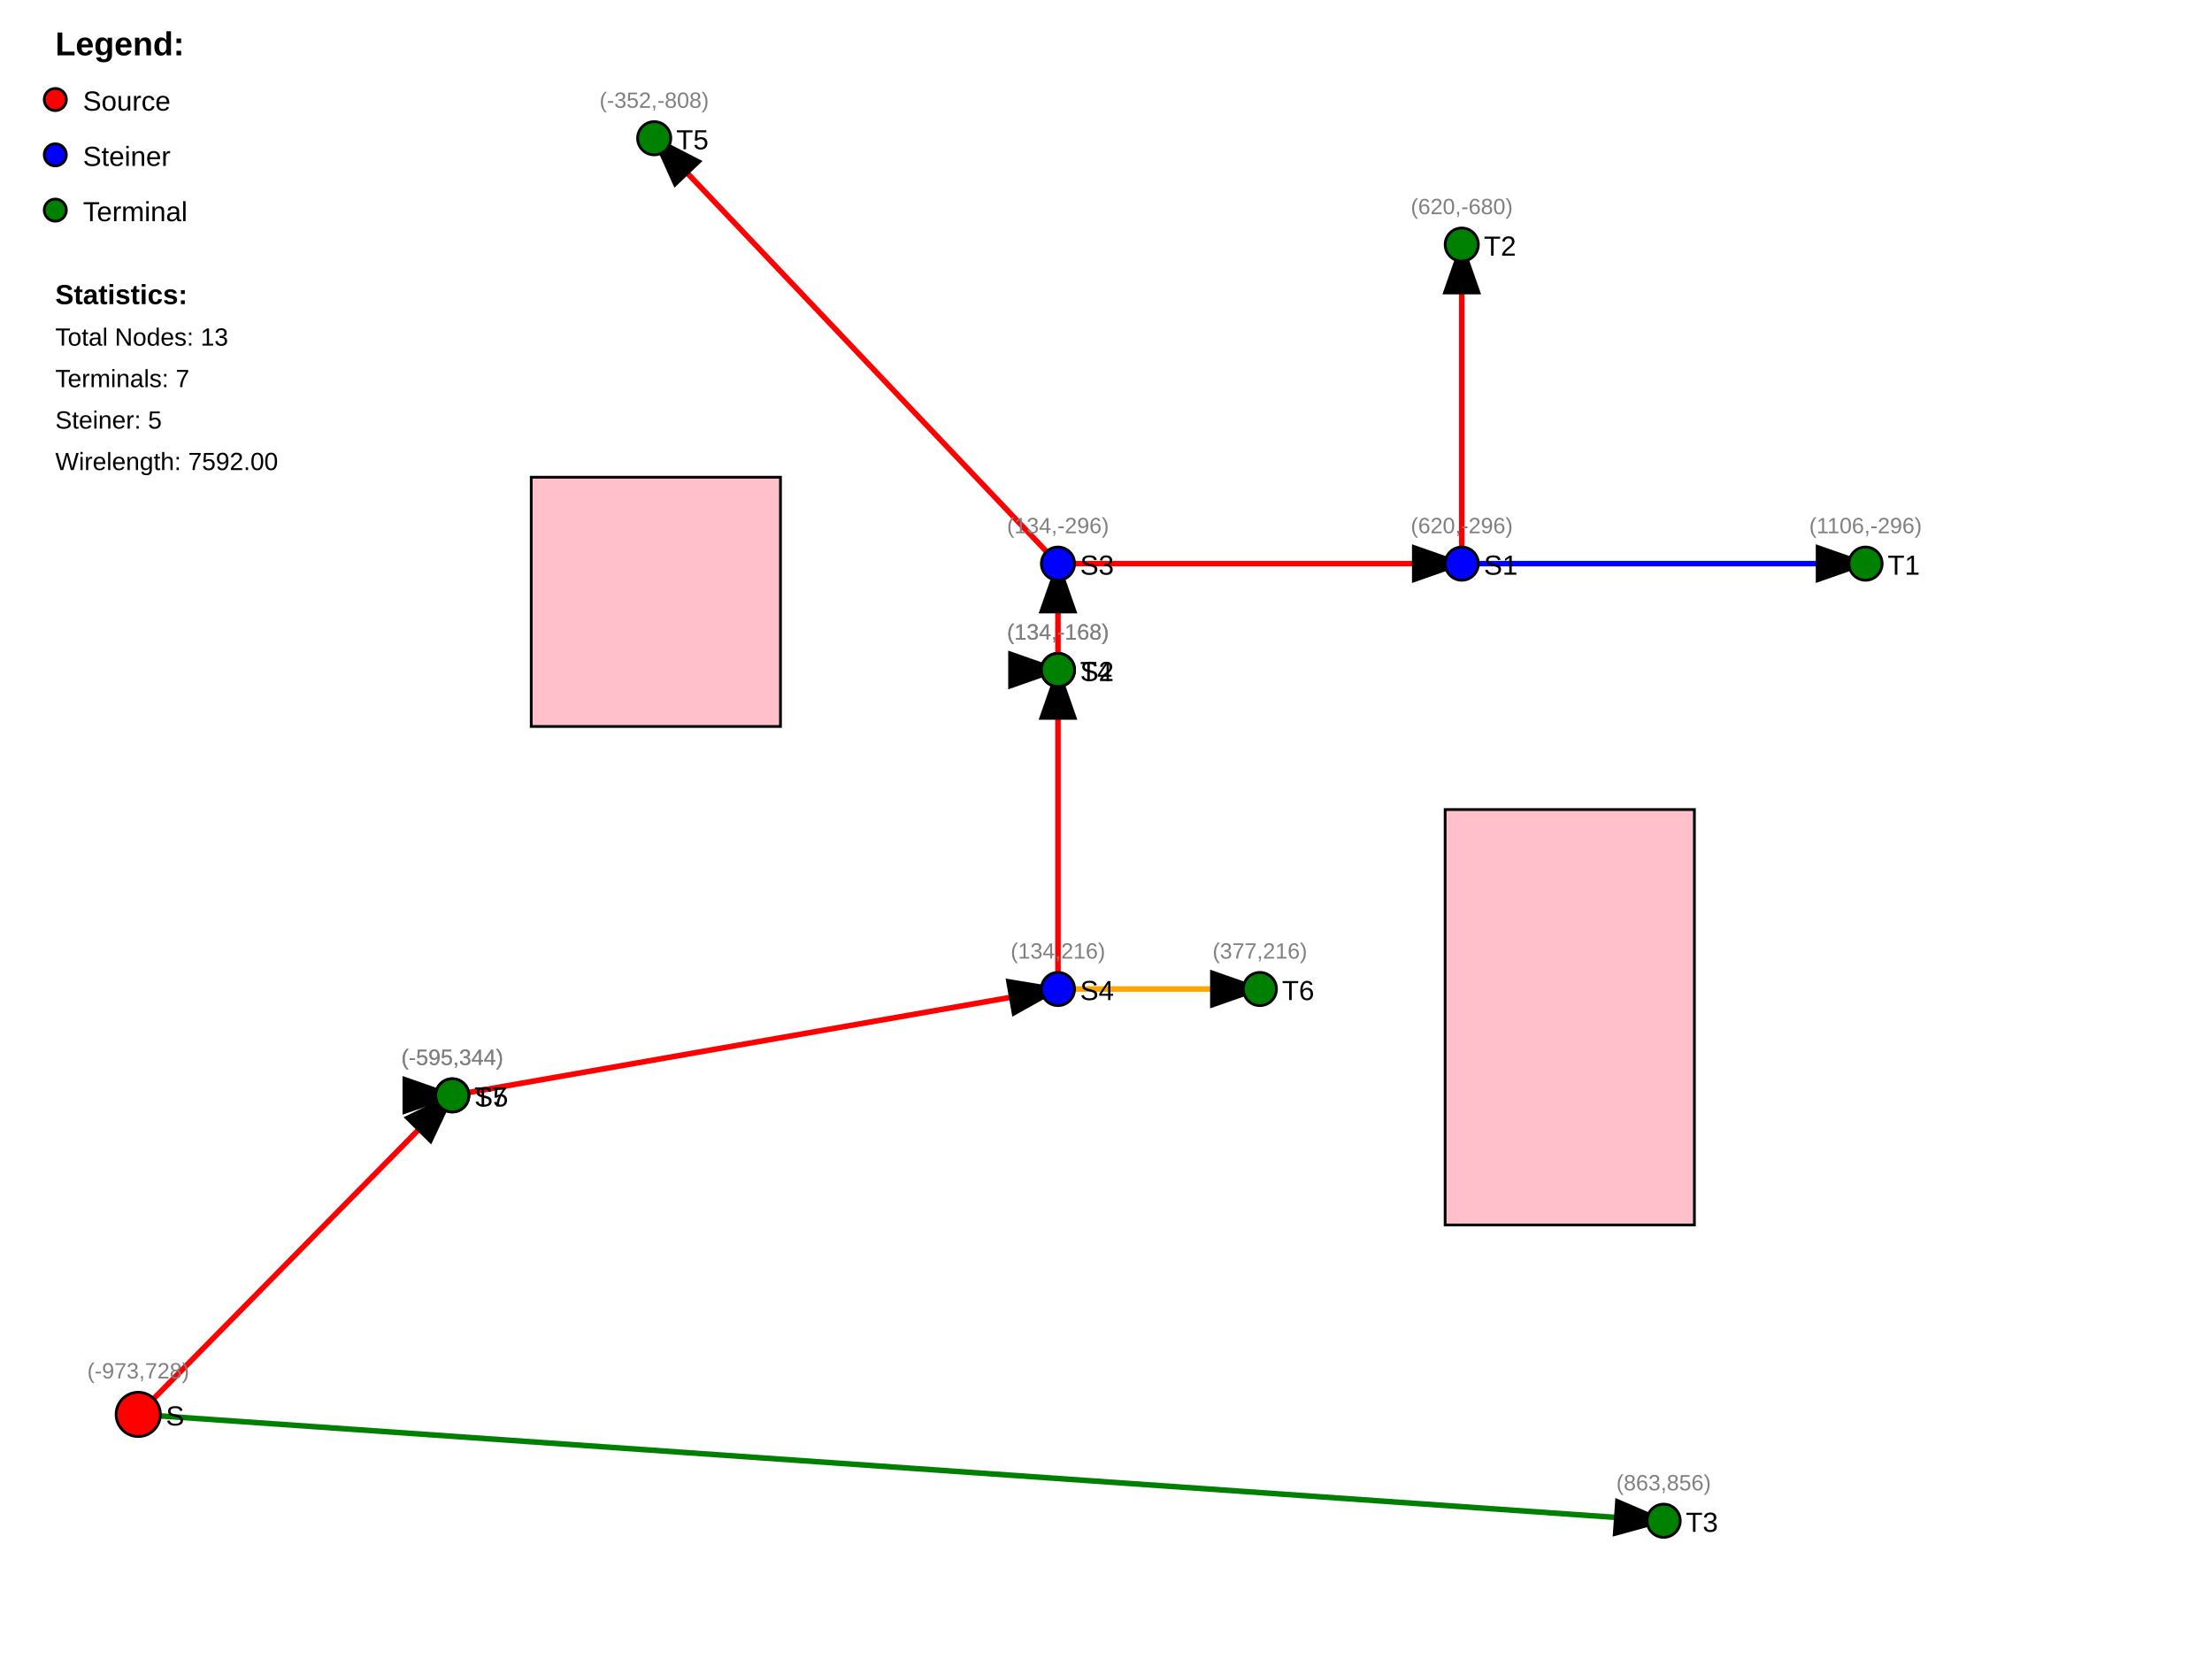
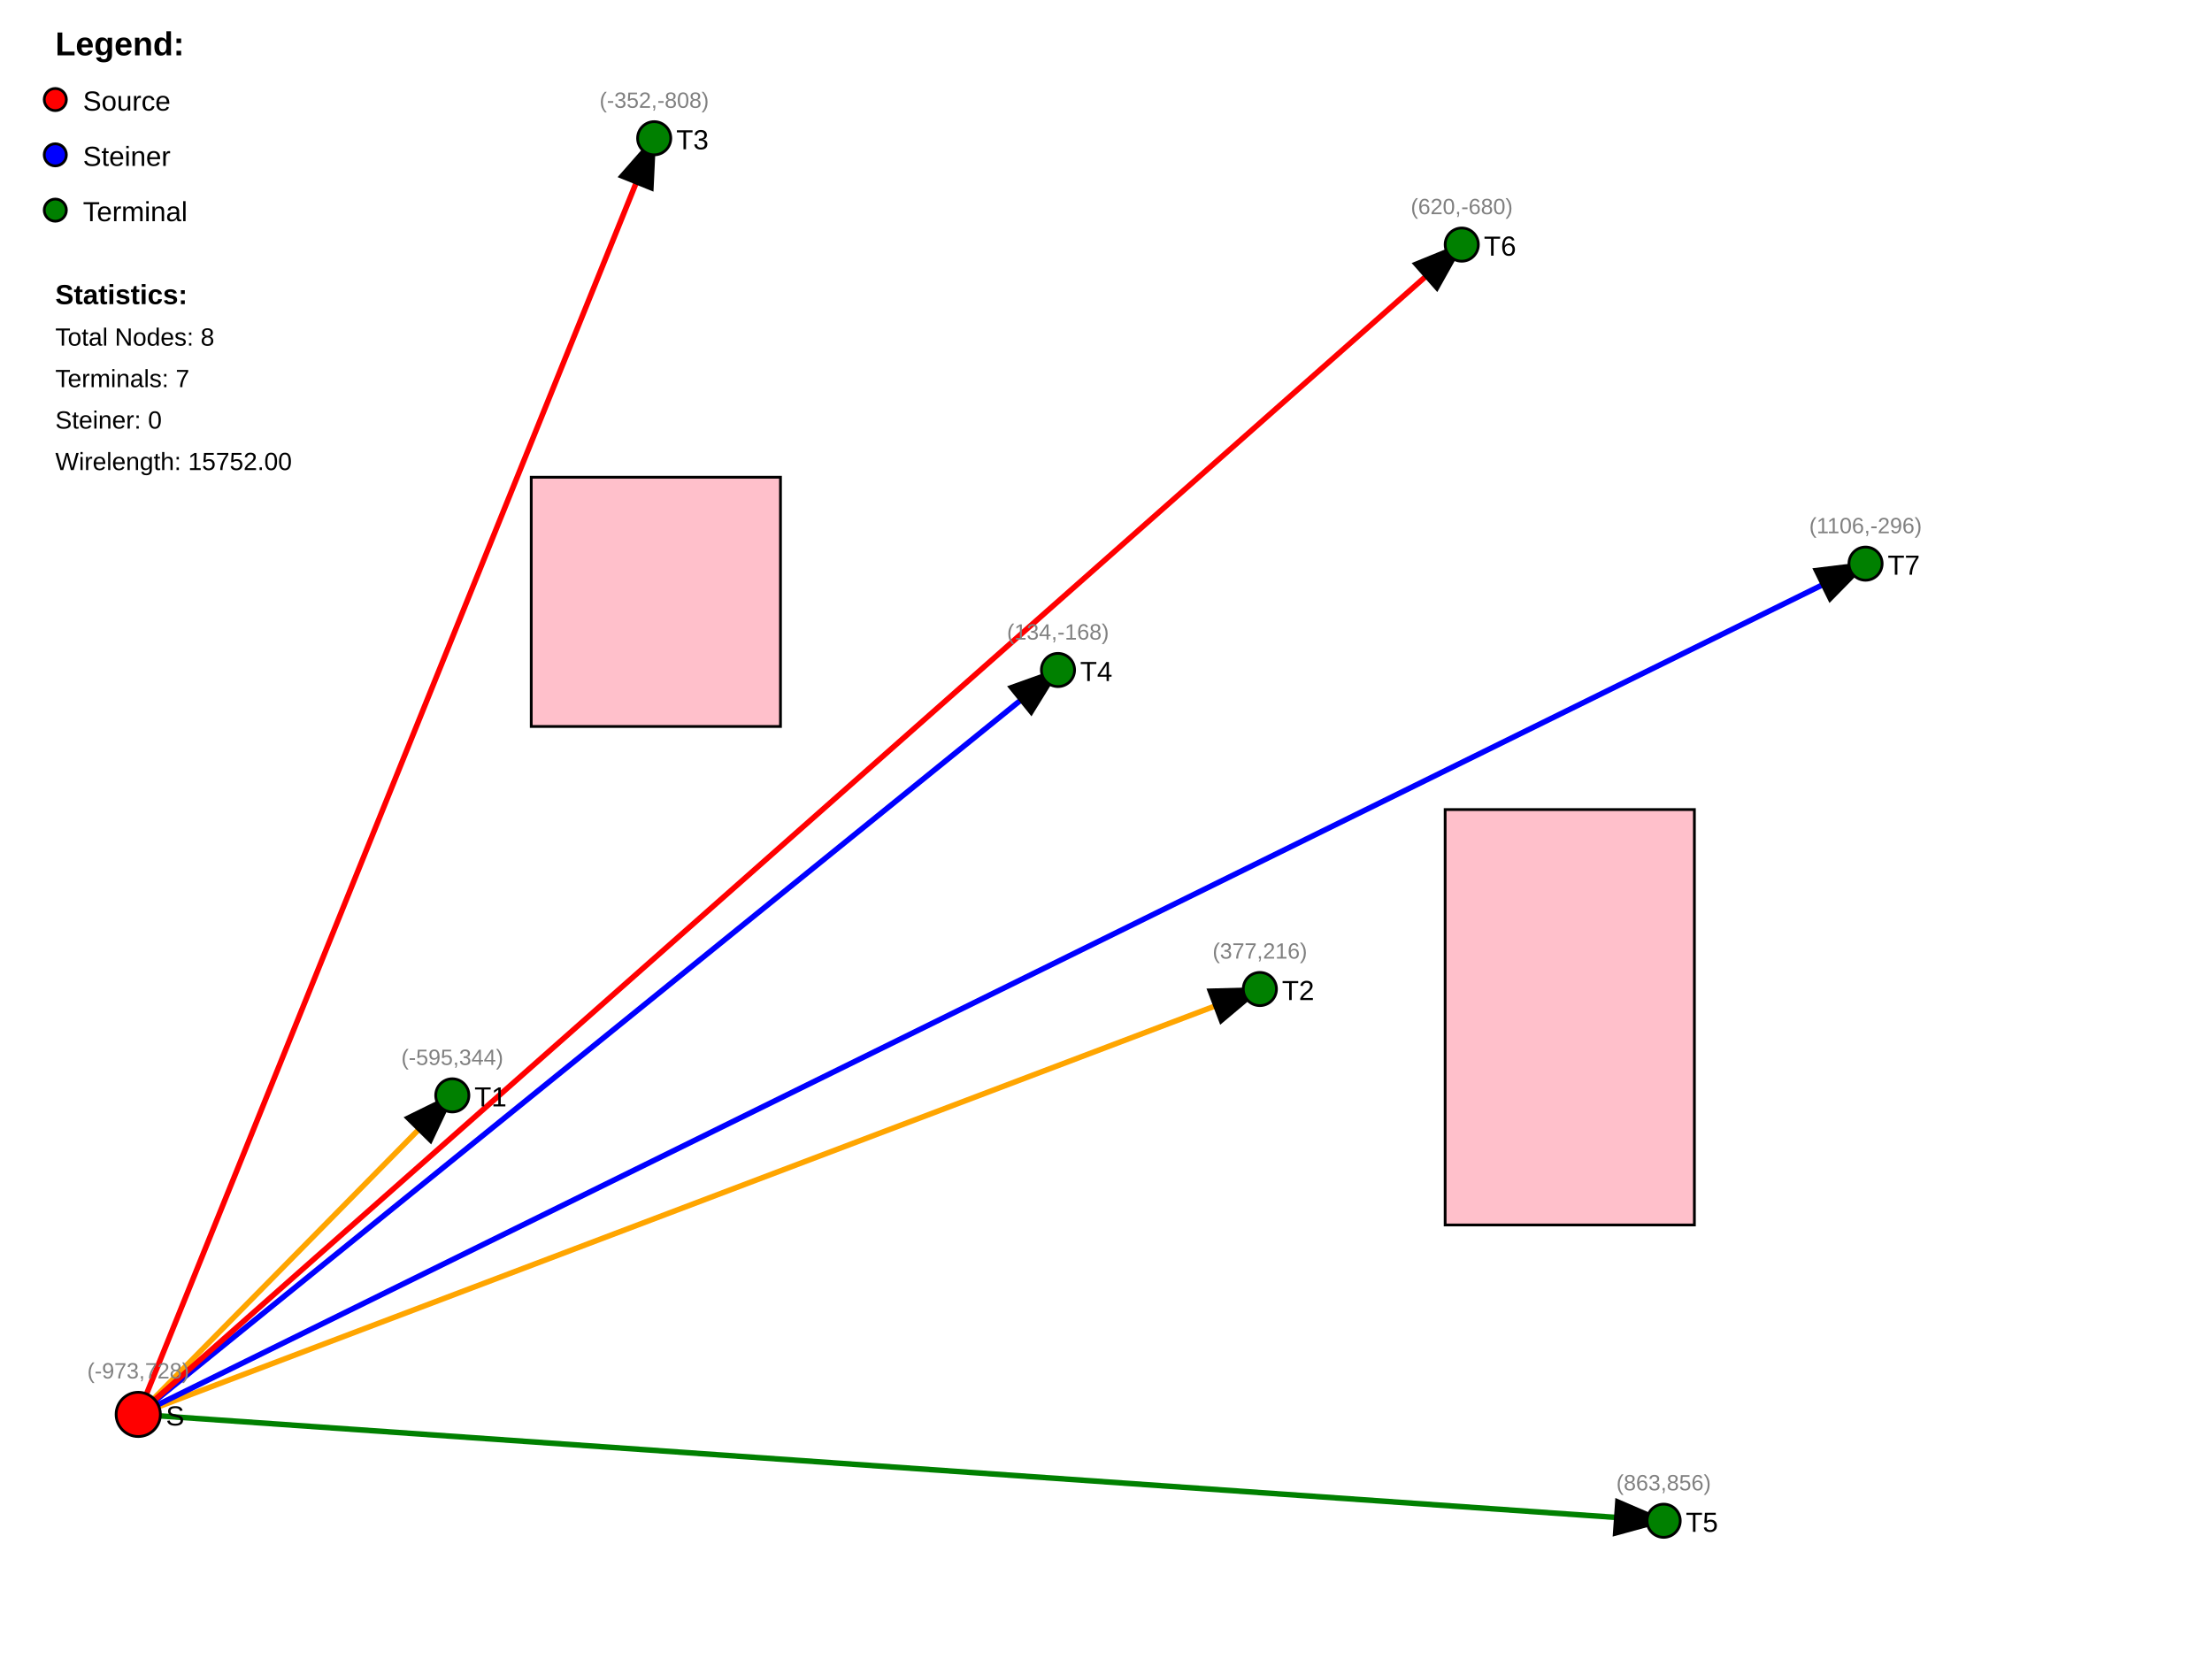
<svg xmlns="http://www.w3.org/2000/svg" width="800" height="600">
  <rect width="100%" height="100%" fill="white" />
  <defs>
    <marker id="arrowhead" markerWidth="10" markerHeight="7" refX="9" refY="3.5" orient="auto">
      <polygon points="0 0, 10 3.5, 0 7" fill="black" />
    </marker>
  </defs>
+   <line x1="50.0" y1="511.538" x2="163.582" y2="396.154" stroke="orange" stroke-width="2" marker-end="url(#arrowhead)" />
+   <line x1="50.0" y1="511.538" x2="455.649" y2="357.692" stroke="orange" stroke-width="2" marker-end="url(#arrowhead)" />
+   <line x1="50.0" y1="511.538" x2="236.599" y2="50.0" stroke="red" stroke-width="2" marker-end="url(#arrowhead)" />
+   <line x1="50.0" y1="511.538" x2="382.632" y2="242.308" stroke="blue" stroke-width="2" marker-end="url(#arrowhead)" />
  <line x1="50.0" y1="511.538" x2="601.683" y2="550.0" stroke="green" stroke-width="2" marker-end="url(#arrowhead)" />
-   <line x1="50.0" y1="511.538" x2="163.582" y2="396.154" stroke="red" stroke-width="2" marker-end="url(#arrowhead)" />
-   <line x1="163.582" y1="396.154" x2="382.632" y2="357.692" stroke="red" stroke-width="2" marker-end="url(#arrowhead)" />
-   <line x1="163.582" y1="396.154" x2="163.582" y2="396.154" stroke="orange" stroke-width="2" marker-end="url(#arrowhead)" />
-   <line x1="382.632" y1="357.692" x2="382.632" y2="242.308" stroke="red" stroke-width="2" marker-end="url(#arrowhead)" />
-   <line x1="382.632" y1="357.692" x2="455.649" y2="357.692" stroke="orange" stroke-width="2" marker-end="url(#arrowhead)" />
-   <line x1="382.632" y1="242.308" x2="382.632" y2="242.308" stroke="blue" stroke-width="2" marker-end="url(#arrowhead)" />
-   <line x1="382.632" y1="242.308" x2="382.632" y2="203.846" stroke="red" stroke-width="2" marker-end="url(#arrowhead)" />
-   <line x1="382.632" y1="203.846" x2="528.666" y2="203.846" stroke="red" stroke-width="2" marker-end="url(#arrowhead)" />
-   <line x1="382.632" y1="203.846" x2="236.599" y2="50.0" stroke="red" stroke-width="2" marker-end="url(#arrowhead)" />
-   <line x1="528.666" y1="203.846" x2="674.7" y2="203.846" stroke="blue" stroke-width="2" marker-end="url(#arrowhead)" />
-   <line x1="528.666" y1="203.846" x2="528.666" y2="88.462" stroke="red" stroke-width="2" marker-end="url(#arrowhead)" />
+   <line x1="50.0" y1="511.538" x2="528.666" y2="88.462" stroke="red" stroke-width="2" marker-end="url(#arrowhead)" />
+   <line x1="50.0" y1="511.538" x2="674.7" y2="203.846" stroke="blue" stroke-width="2" marker-end="url(#arrowhead)" />
  <circle cx="50.0" cy="511.538" r="8" fill="red" stroke="black" stroke-width="1" />
  <text x="60.0" y="515.538" font-family="Arial" font-size="10" fill="black">S</text>
  <text x="50.0" y="498.538" font-family="Arial" font-size="8" fill="gray" text-anchor="middle">(-973,728)</text>
-   <circle cx="674.7" cy="203.846" r="6" fill="green" stroke="black" stroke-width="1" />
-   <text x="682.7" y="207.846" font-family="Arial" font-size="10" fill="black">T1</text>
-   <text x="674.7" y="192.846" font-family="Arial" font-size="8" fill="gray" text-anchor="middle">(1106,-296)</text>
-   <circle cx="528.666" cy="203.846" r="6" fill="blue" stroke="black" stroke-width="1" />
-   <text x="536.666" y="207.846" font-family="Arial" font-size="10" fill="black">S1</text>
-   <text x="528.666" y="192.846" font-family="Arial" font-size="8" fill="gray" text-anchor="middle">(620,-296)</text>
-   <circle cx="528.666" cy="88.462" r="6" fill="green" stroke="black" stroke-width="1" />
-   <text x="536.666" y="92.462" font-family="Arial" font-size="10" fill="black">T2</text>
-   <text x="528.666" y="77.462" font-family="Arial" font-size="8" fill="gray" text-anchor="middle">(620,-680)</text>
-   <circle cx="601.683" cy="550.0" r="6" fill="green" stroke="black" stroke-width="1" />
-   <text x="609.683" y="554.0" font-family="Arial" font-size="10" fill="black">T3</text>
-   <text x="601.683" y="539.0" font-family="Arial" font-size="8" fill="gray" text-anchor="middle">(863,856)</text>
-   <circle cx="382.632" cy="242.308" r="6" fill="blue" stroke="black" stroke-width="1" />
-   <text x="390.632" y="246.308" font-family="Arial" font-size="10" fill="black">S2</text>
-   <text x="382.632" y="231.308" font-family="Arial" font-size="8" fill="gray" text-anchor="middle">(134,-168)</text>
+   <circle cx="163.582" cy="396.154" r="6" fill="green" stroke="black" stroke-width="1" />
+   <text x="171.582" y="400.154" font-family="Arial" font-size="10" fill="black">T1</text>
+   <text x="163.582" y="385.154" font-family="Arial" font-size="8" fill="gray" text-anchor="middle">(-595,344)</text>
+   <circle cx="455.649" cy="357.692" r="6" fill="green" stroke="black" stroke-width="1" />
+   <text x="463.649" y="361.692" font-family="Arial" font-size="10" fill="black">T2</text>
+   <text x="455.649" y="346.692" font-family="Arial" font-size="8" fill="gray" text-anchor="middle">(377,216)</text>
+   <circle cx="236.599" cy="50.0" r="6" fill="green" stroke="black" stroke-width="1" />
+   <text x="244.599" y="54.0" font-family="Arial" font-size="10" fill="black">T3</text>
+   <text x="236.599" y="39.0" font-family="Arial" font-size="8" fill="gray" text-anchor="middle">(-352,-808)</text>
  <circle cx="382.632" cy="242.308" r="6" fill="green" stroke="black" stroke-width="1" />
  <text x="390.632" y="246.308" font-family="Arial" font-size="10" fill="black">T4</text>
  <text x="382.632" y="231.308" font-family="Arial" font-size="8" fill="gray" text-anchor="middle">(134,-168)</text>
-   <circle cx="382.632" cy="203.846" r="6" fill="blue" stroke="black" stroke-width="1" />
-   <text x="390.632" y="207.846" font-family="Arial" font-size="10" fill="black">S3</text>
-   <text x="382.632" y="192.846" font-family="Arial" font-size="8" fill="gray" text-anchor="middle">(134,-296)</text>
-   <circle cx="236.599" cy="50.0" r="6" fill="green" stroke="black" stroke-width="1" />
-   <text x="244.599" y="54.0" font-family="Arial" font-size="10" fill="black">T5</text>
-   <text x="236.599" y="39.0" font-family="Arial" font-size="8" fill="gray" text-anchor="middle">(-352,-808)</text>
-   <circle cx="382.632" cy="357.692" r="6" fill="blue" stroke="black" stroke-width="1" />
-   <text x="390.632" y="361.692" font-family="Arial" font-size="10" fill="black">S4</text>
-   <text x="382.632" y="346.692" font-family="Arial" font-size="8" fill="gray" text-anchor="middle">(134,216)</text>
-   <circle cx="455.649" cy="357.692" r="6" fill="green" stroke="black" stroke-width="1" />
-   <text x="463.649" y="361.692" font-family="Arial" font-size="10" fill="black">T6</text>
-   <text x="455.649" y="346.692" font-family="Arial" font-size="8" fill="gray" text-anchor="middle">(377,216)</text>
-   <circle cx="163.582" cy="396.154" r="6" fill="blue" stroke="black" stroke-width="1" />
-   <text x="171.582" y="400.154" font-family="Arial" font-size="10" fill="black">S5</text>
-   <text x="163.582" y="385.154" font-family="Arial" font-size="8" fill="gray" text-anchor="middle">(-595,344)</text>
-   <circle cx="163.582" cy="396.154" r="6" fill="green" stroke="black" stroke-width="1" />
-   <text x="171.582" y="400.154" font-family="Arial" font-size="10" fill="black">T7</text>
-   <text x="163.582" y="385.154" font-family="Arial" font-size="8" fill="gray" text-anchor="middle">(-595,344)</text>
+   <circle cx="601.683" cy="550.0" r="6" fill="green" stroke="black" stroke-width="1" />
+   <text x="609.683" y="554.0" font-family="Arial" font-size="10" fill="black">T5</text>
+   <text x="601.683" y="539.0" font-family="Arial" font-size="8" fill="gray" text-anchor="middle">(863,856)</text>
+   <circle cx="528.666" cy="88.462" r="6" fill="green" stroke="black" stroke-width="1" />
+   <text x="536.666" y="92.462" font-family="Arial" font-size="10" fill="black">T6</text>
+   <text x="528.666" y="77.462" font-family="Arial" font-size="8" fill="gray" text-anchor="middle">(620,-680)</text>
+   <circle cx="674.7" cy="203.846" r="6" fill="green" stroke="black" stroke-width="1" />
+   <text x="682.7" y="207.846" font-family="Arial" font-size="10" fill="black">T7</text>
+   <text x="674.7" y="192.846" font-family="Arial" font-size="8" fill="gray" text-anchor="middle">(1106,-296)</text>
  <rect x="522.656" y="292.788" width="90.144" height="150.24" fill="pink" stroke="black" stroke-width="1" />
  <rect x="192.127" y="172.596" width="90.144" height="90.144" fill="pink" stroke="black" stroke-width="1" />
  <text x="20" y="20" font-family="Arial" font-size="12" font-weight="bold">Legend:</text>
  <circle cx="20" cy="36" r="4" fill="red" stroke="black" />
  <text x="30" y="40" font-family="Arial" font-size="10">Source</text>
  <circle cx="20" cy="56" r="4" fill="blue" stroke="black" />
  <text x="30" y="60" font-family="Arial" font-size="10">Steiner</text>
  <circle cx="20" cy="76" r="4" fill="green" stroke="black" />
  <text x="30" y="80" font-family="Arial" font-size="10">Terminal</text>
  <text x="20" y="110" font-family="Arial" font-size="10" font-weight="bold">Statistics:</text>
-   <text x="20" y="125" font-family="Arial" font-size="9">Total Nodes: 13</text>
+   <text x="20" y="125" font-family="Arial" font-size="9">Total Nodes: 8</text>
  <text x="20" y="140" font-family="Arial" font-size="9">Terminals: 7</text>
-   <text x="20" y="155" font-family="Arial" font-size="9">Steiner: 5</text>
-   <text x="20" y="170" font-family="Arial" font-size="9">Wirelength: 7592.00</text>
+   <text x="20" y="155" font-family="Arial" font-size="9">Steiner: 0</text>
+   <text x="20" y="170" font-family="Arial" font-size="9">Wirelength: 15752.00</text>
</svg>
